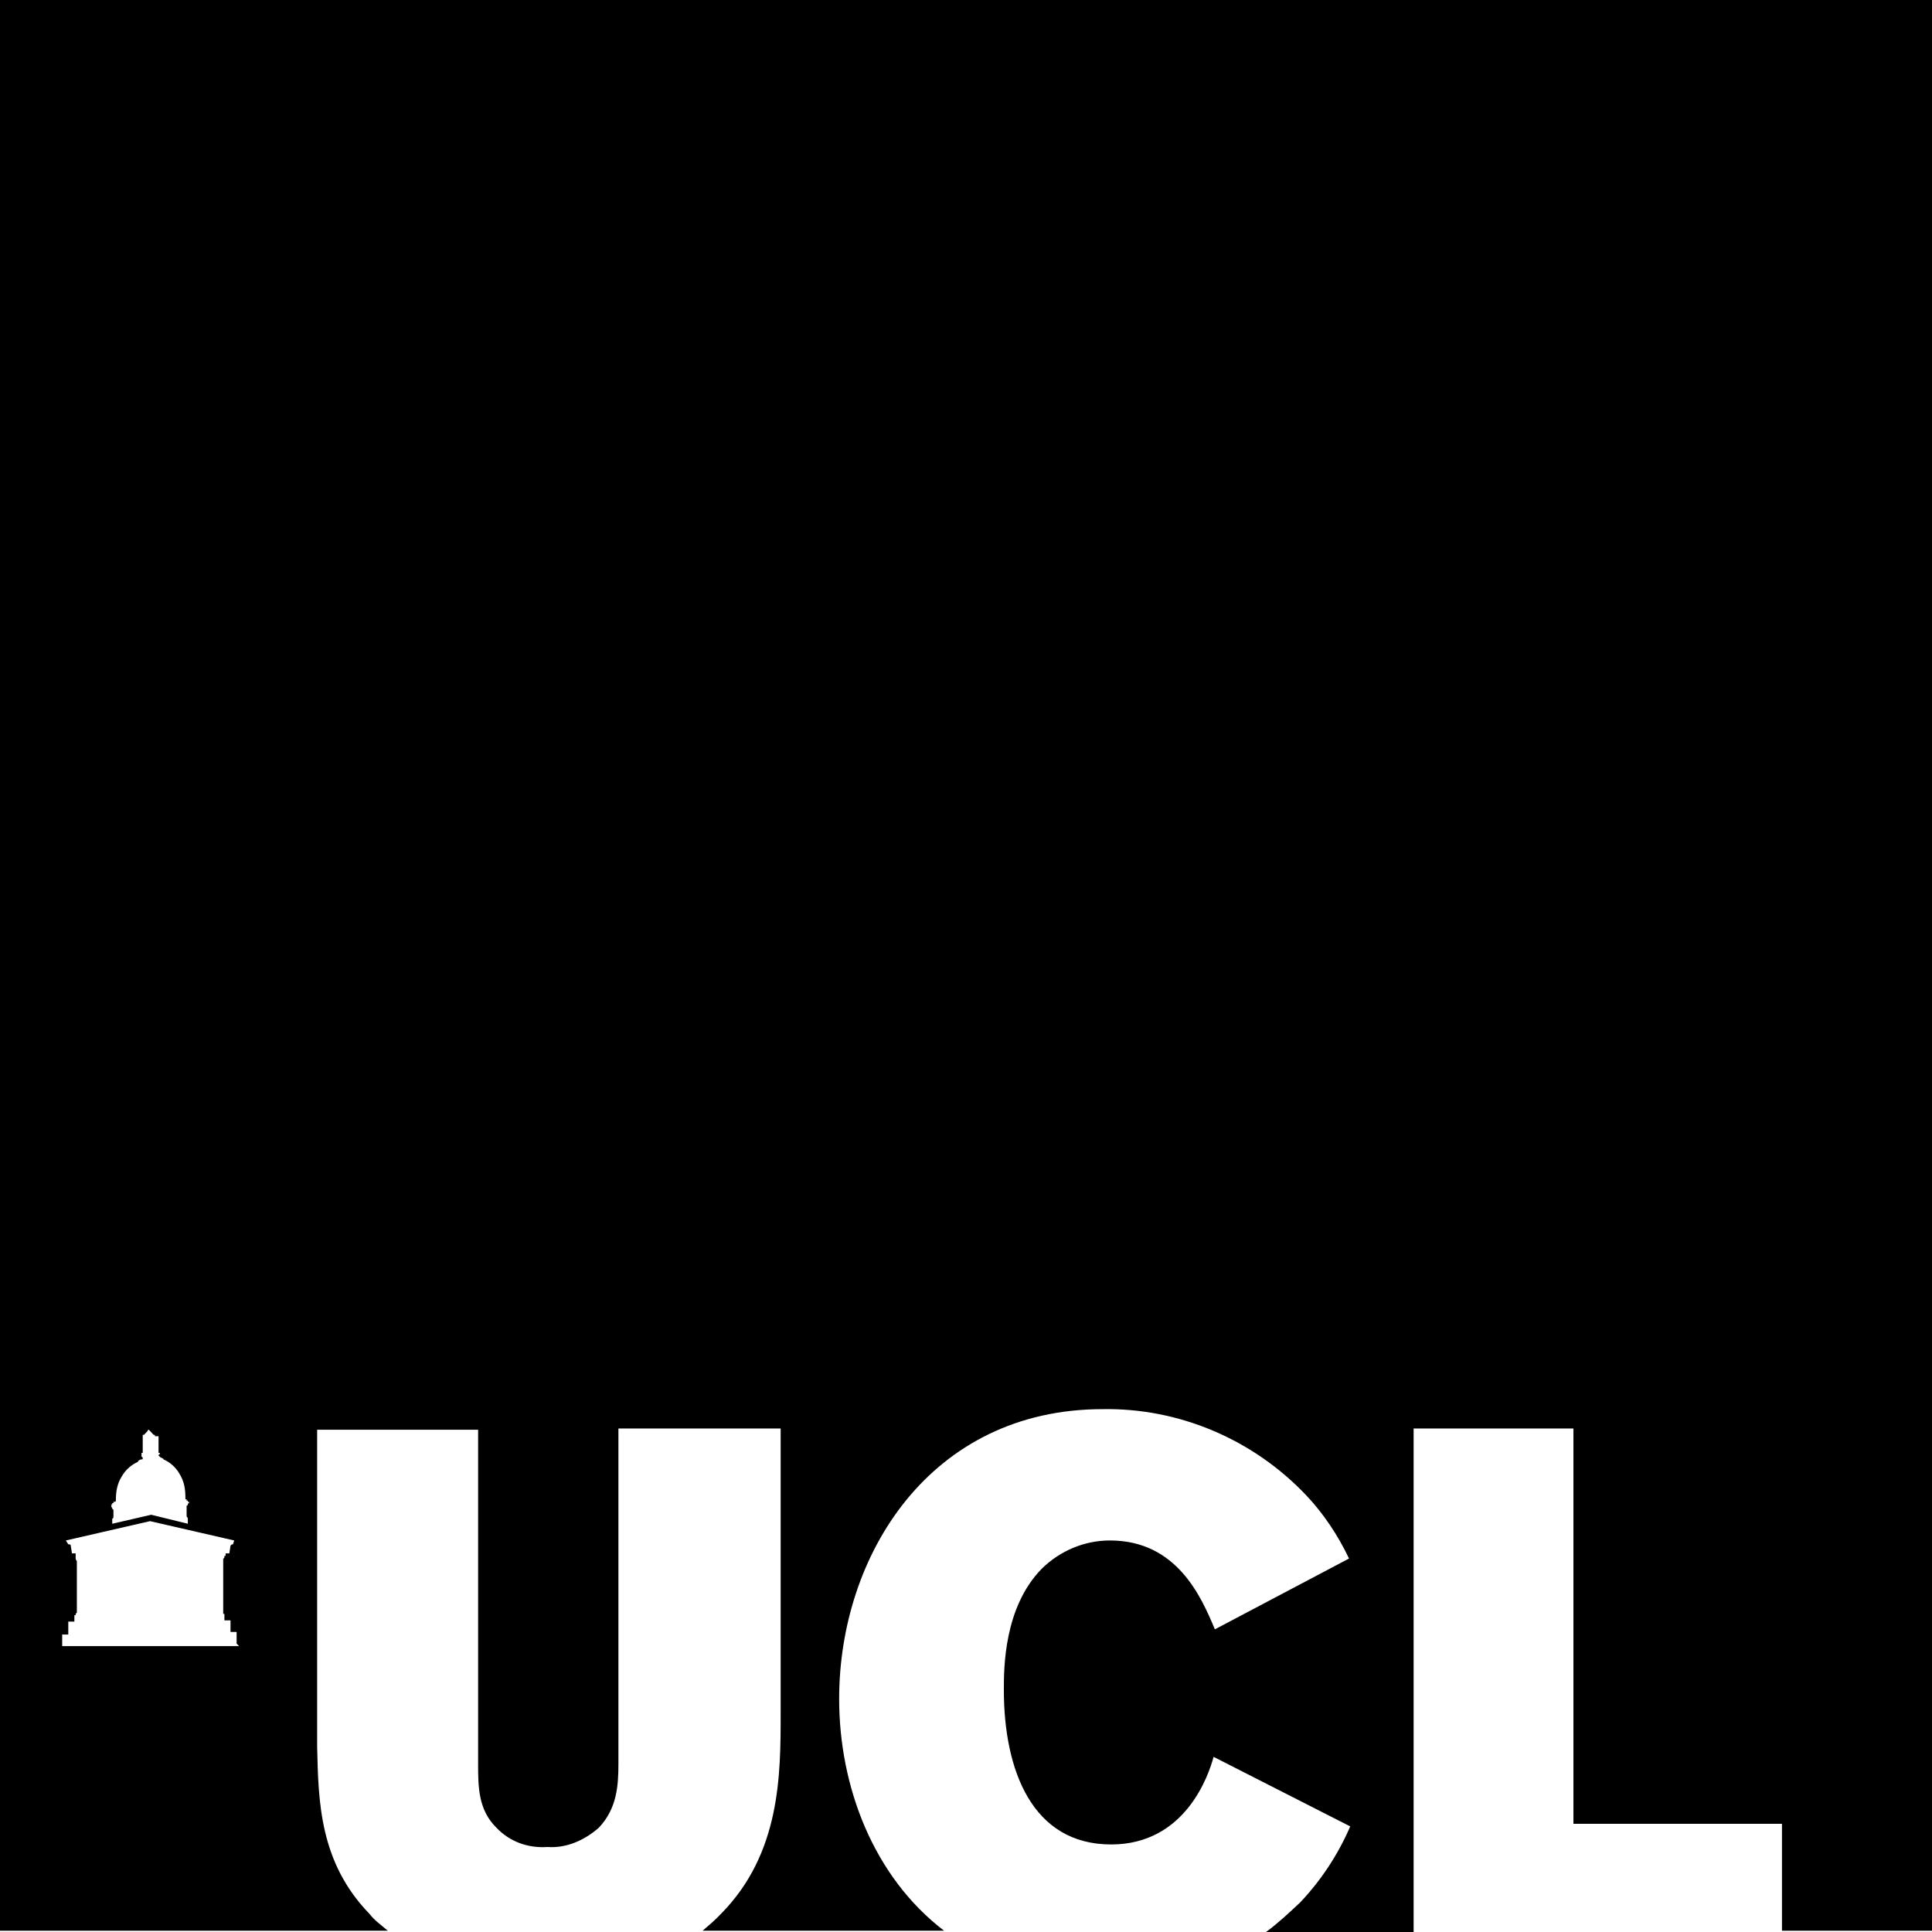
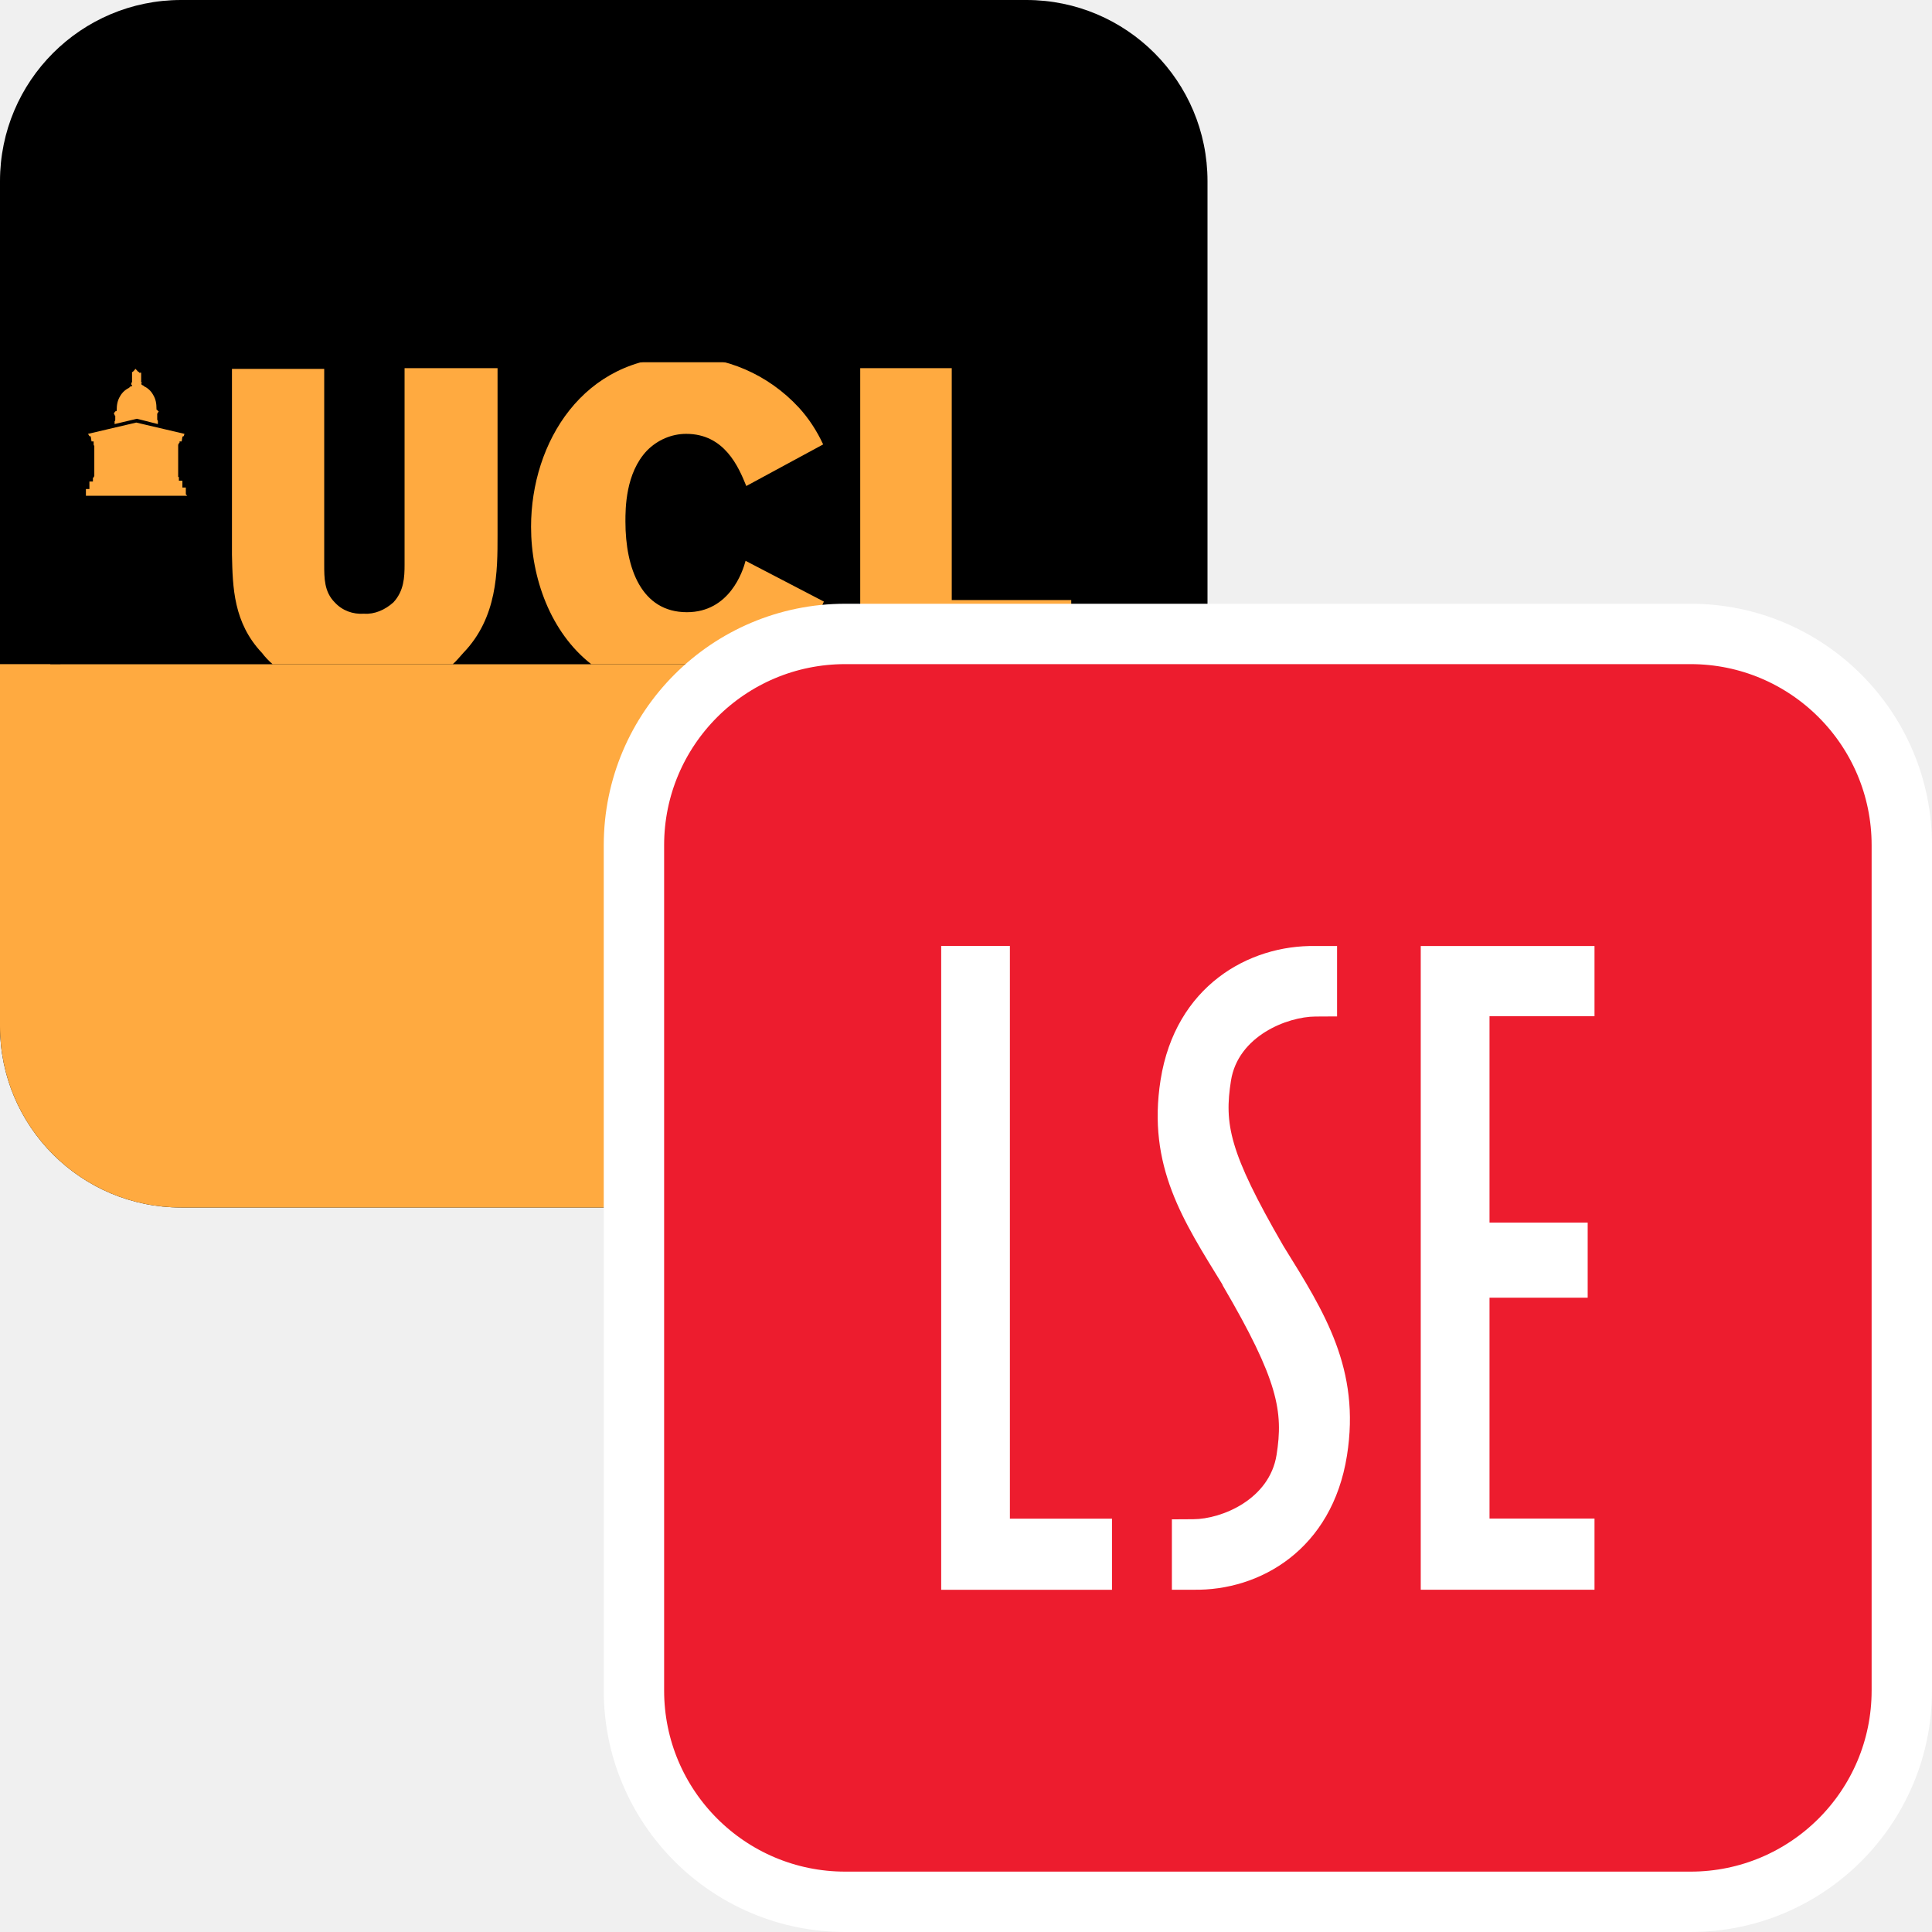
<svg xmlns="http://www.w3.org/2000/svg" width="32" height="32" viewBox="0 0 32 32" fill="none">
-   <g clip-path="url(#clip0_231_22)">
-     <rect width="32" height="32" fill="black" />
-     <rect y="21" width="32" height="11" fill="white" />
-     <path d="M0 19.5V31.979H6.424C6.323 31.893 6.202 31.808 6.121 31.701C5.293 30.848 5.273 29.846 5.253 28.928V23.681H7.919V29.206C7.919 29.59 7.919 29.974 8.222 30.272C8.445 30.507 8.748 30.614 9.071 30.592C9.374 30.614 9.677 30.486 9.919 30.272C10.222 29.952 10.243 29.568 10.243 29.206V23.66H12.93V28.374C12.93 29.398 12.93 30.699 11.94 31.701C11.839 31.808 11.738 31.893 11.637 31.979H15.637C14.465 31.083 13.899 29.59 13.899 28.139C13.899 25.75 15.414 23.34 18.263 23.34C19.515 23.318 20.748 23.83 21.637 24.769C21.919 25.067 22.162 25.43 22.344 25.814L20.122 26.987C19.899 26.454 19.495 25.515 18.384 25.515C17.96 25.515 17.556 25.686 17.253 25.985C16.627 26.625 16.627 27.627 16.627 27.99C16.627 29.312 17.091 30.55 18.404 30.55C19.637 30.55 20.02 29.398 20.101 29.099L22.364 30.251C22.162 30.72 21.879 31.147 21.536 31.509C21.354 31.68 21.172 31.851 20.97 32H23.414V23.66H26.061V30.208H29.515V31.979H32V19.5H0ZM1.838 24.918H1.859V24.897H1.879V24.875H1.899C1.899 24.875 1.919 24.875 1.919 24.854C1.919 24.705 1.939 24.577 2.02 24.449C2.081 24.342 2.182 24.257 2.283 24.214C2.283 24.193 2.323 24.172 2.344 24.172C2.364 24.172 2.364 24.172 2.364 24.15C2.364 24.15 2.364 24.129 2.344 24.129V24.065H2.364V24.044C2.364 24.044 2.364 24.044 2.364 24.022V23.852V23.809C2.364 23.809 2.364 23.809 2.364 23.788V23.766H2.384C2.404 23.745 2.424 23.724 2.445 23.702C2.445 23.702 2.445 23.681 2.465 23.681L2.485 23.702C2.505 23.724 2.525 23.745 2.546 23.766H2.566V23.788H2.626V23.809V23.83V24.001C2.626 24.001 2.626 24.001 2.626 24.022V24.065H2.647V24.086C2.647 24.086 2.626 24.086 2.626 24.108C2.626 24.108 2.626 24.108 2.647 24.129C2.667 24.15 2.707 24.15 2.707 24.172C2.808 24.214 2.909 24.299 2.97 24.406C3.051 24.534 3.071 24.662 3.071 24.811V24.833H3.091V24.854H3.111V24.875H3.131V24.897C3.111 24.897 3.111 24.918 3.111 24.918C3.111 24.939 3.091 24.939 3.091 24.939V25.11C3.091 25.131 3.111 25.131 3.111 25.153V25.238L2.505 25.089L1.859 25.238V25.153C1.879 25.153 1.879 25.131 1.879 25.11V25.003C1.879 25.003 1.859 25.003 1.859 24.982C1.859 24.961 1.838 24.961 1.838 24.961C1.859 24.939 1.838 24.918 1.838 24.918ZM3.96 27.265H1.03V27.073H1.131V26.859H1.232V26.774V26.753H1.253V26.731L1.273 26.71V25.899V25.878V25.857C1.253 25.835 1.253 25.814 1.253 25.814V25.729H1.192L1.172 25.601C1.172 25.579 1.152 25.579 1.131 25.579L1.091 25.515L2.485 25.195L3.879 25.515L3.859 25.579C3.838 25.579 3.838 25.579 3.818 25.601L3.798 25.729H3.737V25.771H3.717C3.717 25.793 3.717 25.814 3.697 25.814V25.835V25.857V26.689V26.71V26.731H3.717V26.753V26.838H3.818V27.03H3.919V27.222L3.96 27.265Z" fill="black" />
+   <g clip-path="url(#clip0_233_36)">
+     <rect width="20" height="20" rx="3" fill="black" />
+     <path d="M0 11H20V17C20 18.657 18.657 20 17 20H3C1.343 20 0 18.657 0 17V11Z" fill="#FFAA40" />
+     <rect x="1" y="6" width="18" height="5" fill="#FFAA40" />
+     <path d="M0.833 5.88V11H4.514C4.456 10.95 4.386 10.878 4.34 10.815C3.866 10.315 3.854 9.727 3.842 9.189V6.11H5.37V9.351C5.37 9.576 5.37 9.802 5.544 9.977C5.671 10.115 5.845 10.177 6.03 10.165C6.204 10.177 6.377 10.102 6.516 9.977C6.69 9.789 6.701 9.564 6.701 9.351V6.098H8.241V8.863C8.241 9.464 8.241 10.227 7.673 10.815C7.616 10.878 7.558 10.95 7.5 11H9.792C9.12 10.474 8.796 9.576 8.796 8.726C8.796 7.324 9.664 5.91 11.296 5.91C12.014 5.897 12.72 6.198 13.229 6.748C13.391 6.923 13.53 7.136 13.634 7.361L12.361 8.05C12.234 7.737 12.002 7.186 11.366 7.186C11.123 7.186 10.891 7.286 10.717 7.462C10.359 7.837 10.359 8.425 10.359 8.638C10.359 9.414 10.625 10.14 11.377 10.14C12.083 10.14 12.303 9.464 12.349 9.289L13.646 9.964C13.53 10.24 13.368 10.49 13.171 10.703C13.067 10.803 12.963 10.912 12.847 11H14.248V6.098H15.764V9.939H17.743V11H19.167V5.88H10H0.833ZM1.886 6.836H1.898V6.823H1.909V6.811H1.921C1.921 6.811 1.933 6.811 1.933 6.798C1.933 6.711 1.944 6.636 1.99 6.561C2.025 6.498 2.083 6.448 2.141 6.423C2.141 6.41 2.164 6.398 2.176 6.398C2.187 6.398 2.187 6.398 2.187 6.385C2.187 6.385 2.187 6.373 2.176 6.373V6.335H2.187V6.323C2.187 6.323 2.187 6.323 2.187 6.31V6.21V6.185C2.187 6.185 2.187 6.185 2.187 6.173V6.16H2.199C2.21 6.148 2.222 6.135 2.234 6.123C2.234 6.123 2.234 6.11 2.245 6.11L2.257 6.123C2.268 6.135 2.28 6.148 2.291 6.16H2.303V6.173H2.338V6.185V6.198V6.298C2.338 6.298 2.338 6.298 2.338 6.31V6.335H2.349V6.348C2.349 6.348 2.338 6.348 2.338 6.36C2.338 6.36 2.338 6.36 2.349 6.373C2.361 6.385 2.384 6.385 2.384 6.398C2.442 6.423 2.5 6.473 2.534 6.536C2.581 6.611 2.592 6.686 2.592 6.773V6.786H2.604V6.798H2.615V6.811H2.627V6.823C2.615 6.823 2.615 6.836 2.615 6.836C2.615 6.848 2.604 6.848 2.604 6.848V6.949C2.604 6.961 2.615 6.961 2.615 6.974V7.024L2.268 6.936L1.898 7.024V6.974C1.909 6.974 1.909 6.961 1.909 6.949V6.886C1.909 6.886 1.898 6.886 1.898 6.873C1.898 6.861 1.886 6.861 1.886 6.861C1.898 6.848 1.886 6.836 1.886 6.836ZM3.102 8.212H1.423V8.1H1.481V7.975H1.539V7.925V7.912H1.551V7.9L1.562 7.887V7.412V7.399V7.386C1.551 7.374 1.551 7.361 1.551 7.361V7.311H1.516L1.504 7.236C1.504 7.224 1.493 7.224 1.481 7.224L1.458 7.186L2.257 6.999L3.055 7.186L3.044 7.224C3.032 7.224 3.032 7.224 3.021 7.236L3.009 7.311H2.974V7.336H2.963C2.963 7.349 2.963 7.361 2.951 7.361V7.374V7.386V7.875V7.887V7.9H2.963V7.912V7.962H3.021V8.075H3.078V8.187L3.102 8.212Z" fill="black" />
+     <rect x="10.5" y="10.5" width="21" height="21" rx="3.5" fill="#ED1C2E" stroke="white" />
+     <path d="M15.589 15.668H16.727V25.154H18.418V26.332H15.589V15.668Z" fill="white" />
+     <path d="M23.532 15.669H26.41V16.832H24.671V20.25H26.297V21.494H24.671V25.152H26.41V26.331H23.532V15.669Z" fill="white" />
+     <path d="M19.41 26.331V25.191V25.165L19.766 25.163C20.235 25.161 21.027 24.835 21.144 24.097C21.257 23.382 21.174 22.865 20.255 21.296L20.243 21.269C19.603 20.226 18.997 19.316 19.223 17.886C19.469 16.333 20.684 15.649 21.789 15.669L22.146 15.669V16.809V16.835L21.789 16.837C21.321 16.839 20.506 17.16 20.389 17.898C20.276 18.613 20.354 19.075 21.249 20.623L21.273 20.663C21.938 21.734 22.537 22.679 22.31 24.109C22.064 25.662 20.872 26.351 19.766 26.331L19.41 26.331Z" fill="white" />
  </g>
  <defs>
-     <clipPath id="clip0_231_22">
+     <clipPath id="clip0_233_36">
      <rect width="32" height="32" fill="white" />
    </clipPath>
  </defs>
</svg>
